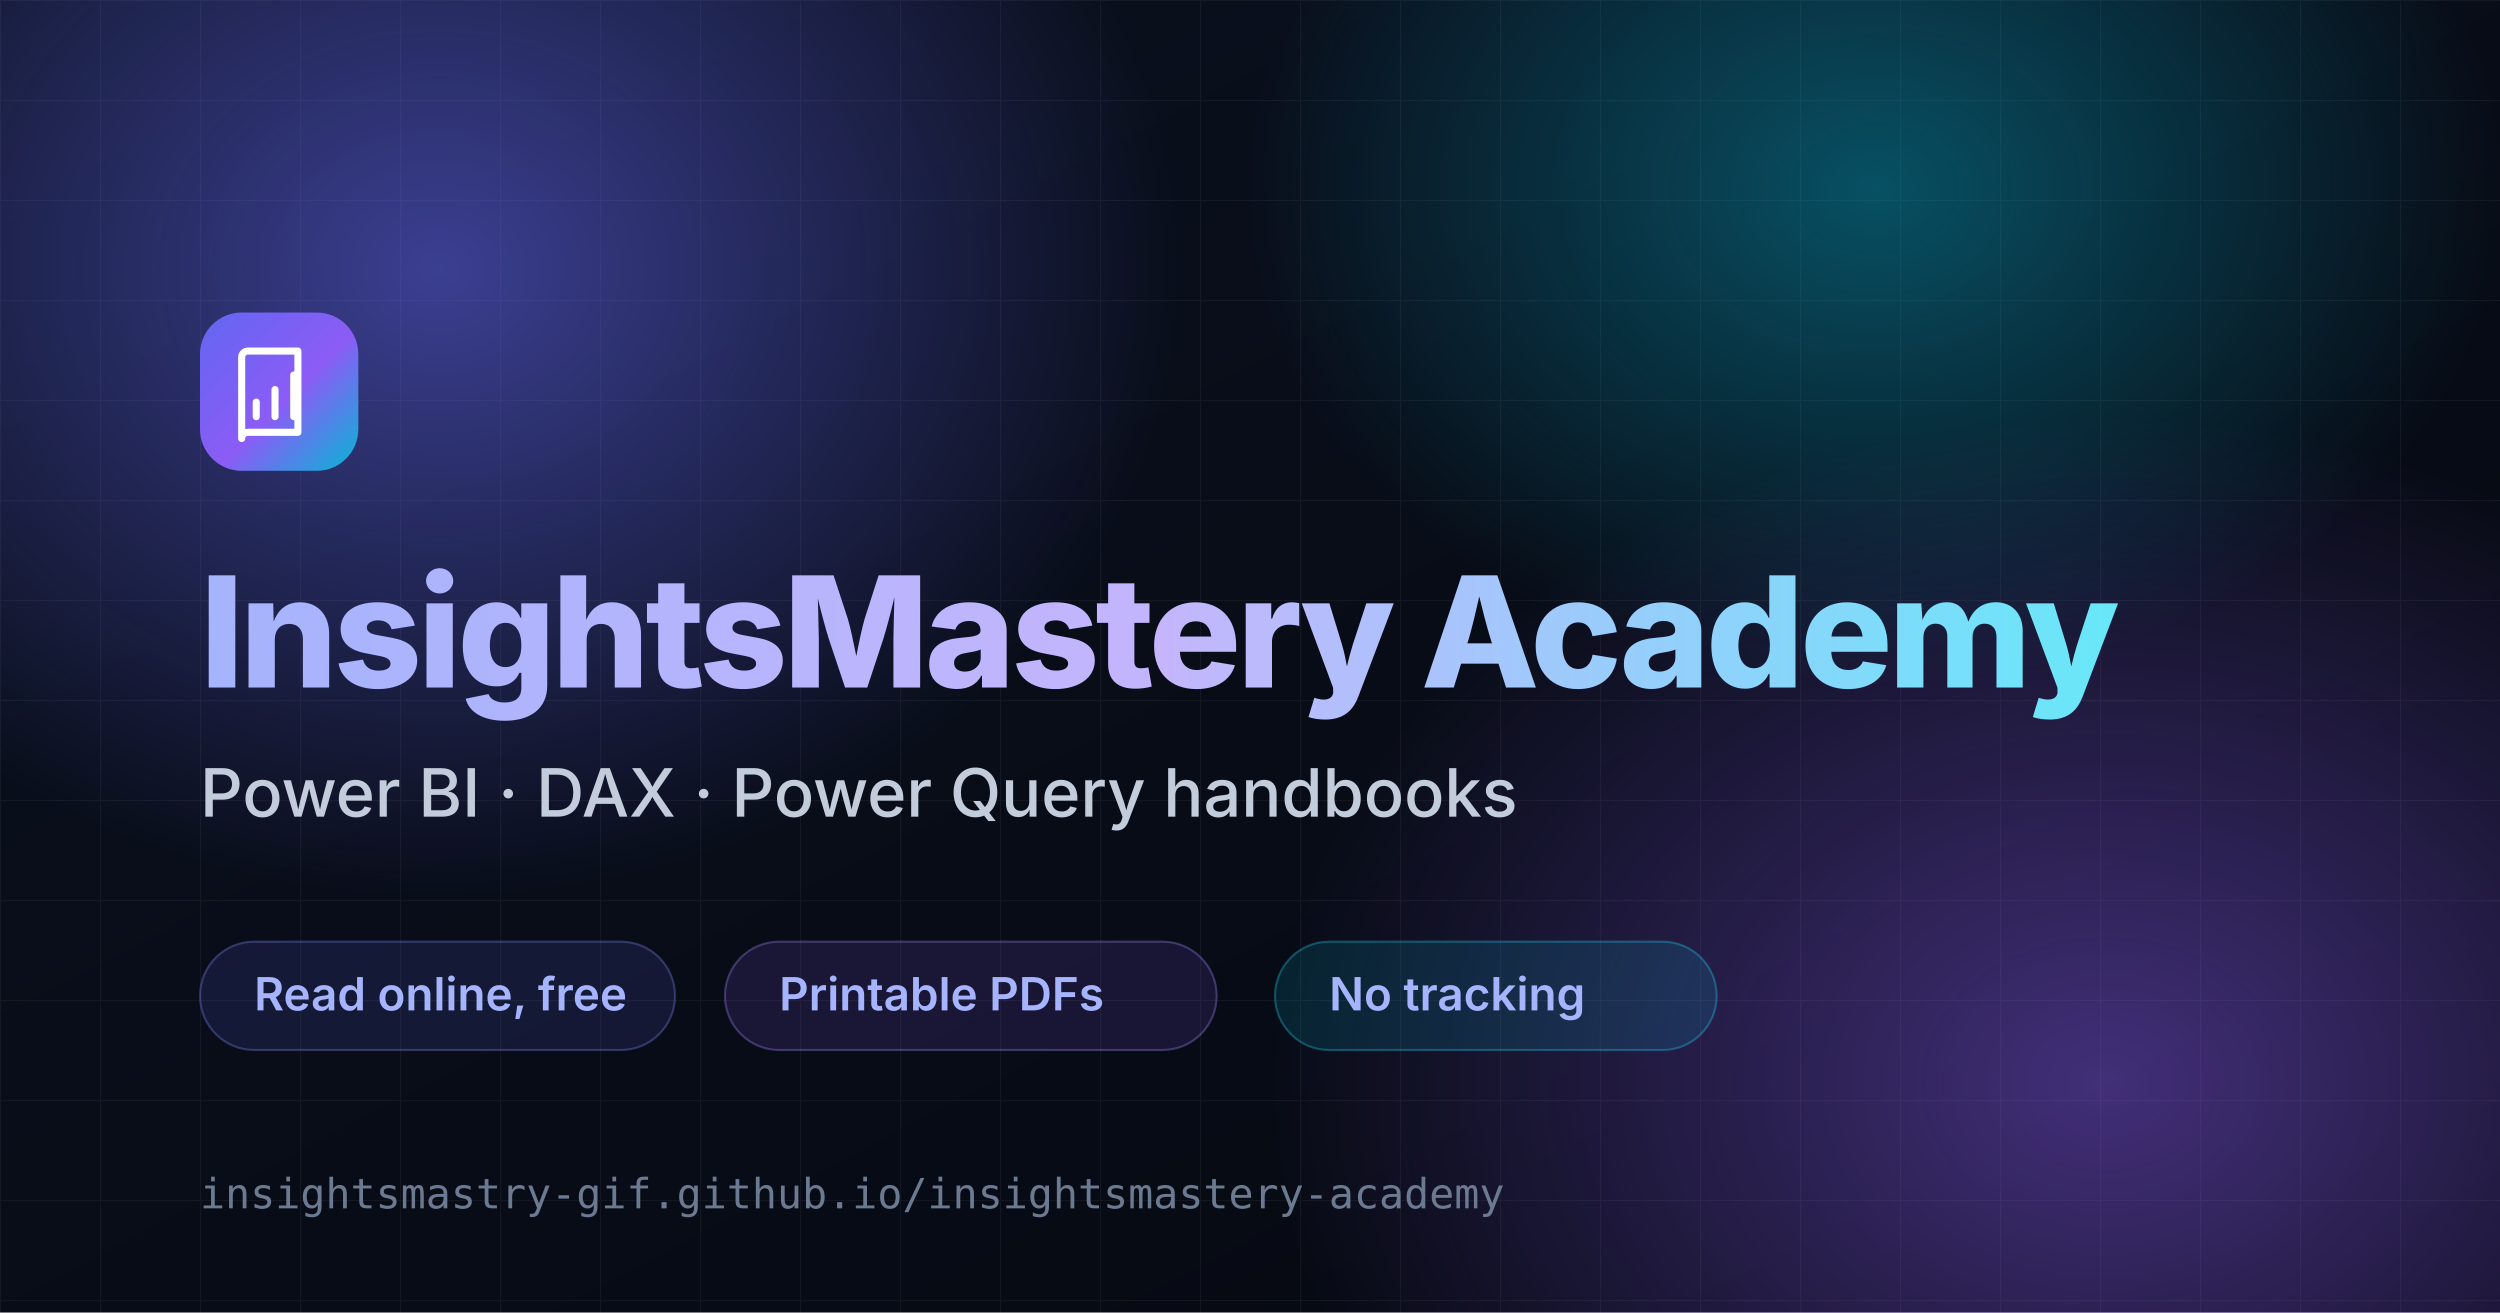
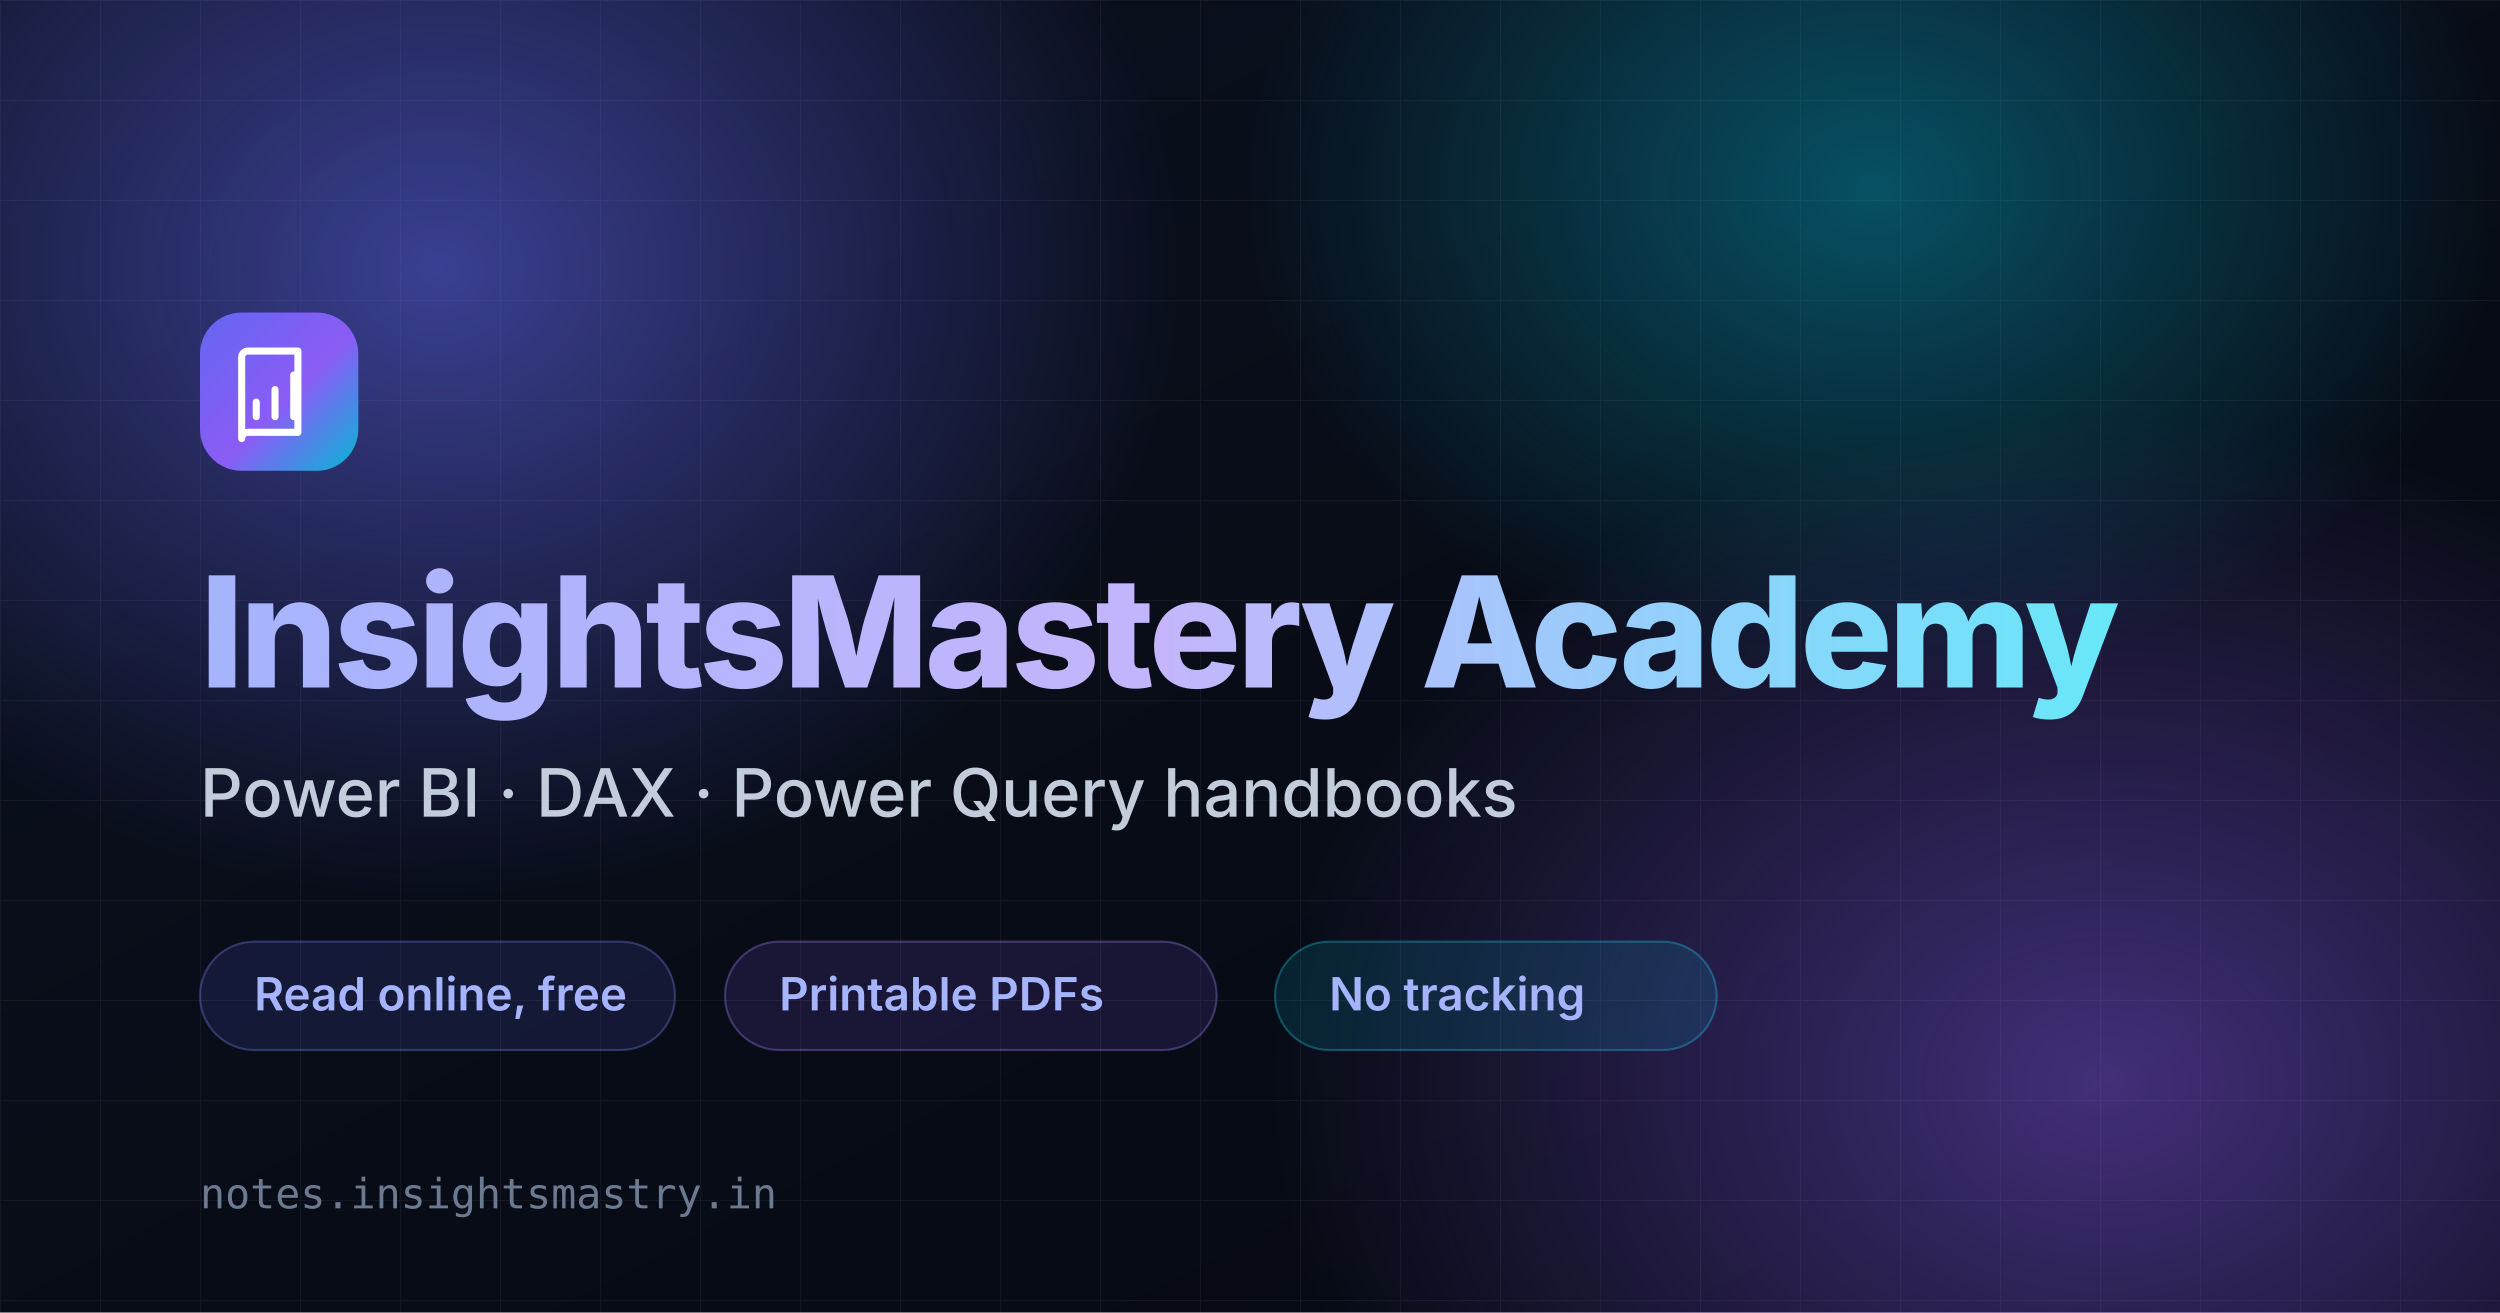
<svg xmlns="http://www.w3.org/2000/svg" viewBox="0 0 1200 630" width="1200" height="630" role="img" aria-label="InsightsMastery Academy — Power BI, DAX and Power Query handbooks">
  <defs>
    <linearGradient id="og-bg" x1="0" y1="0" x2="1" y2="1">
      <stop offset="0" stop-color="#0b1120" />
      <stop offset="1" stop-color="#05080f" />
    </linearGradient>
    <linearGradient id="og-word" x1="0" y1="0" x2="1" y2="0">
      <stop offset="0" stop-color="#a5b4fc" />
      <stop offset="0.5" stop-color="#c4b5fd" />
      <stop offset="1" stop-color="#67e8f9" />
    </linearGradient>
    <linearGradient id="og-mark" x1="0" y1="0" x2="1" y2="1">
      <stop offset="0" stop-color="#6366f1" />
      <stop offset="0.55" stop-color="#8b5cf6" />
      <stop offset="1" stop-color="#06b6d4" />
    </linearGradient>
    <radialGradient id="og-orb-1" cx="0.5" cy="0.5" r="0.5">
      <stop offset="0" stop-color="#6366f1" stop-opacity="0.55" />
      <stop offset="1" stop-color="#6366f1" stop-opacity="0" />
    </radialGradient>
    <radialGradient id="og-orb-2" cx="0.5" cy="0.5" r="0.5">
      <stop offset="0" stop-color="#8b5cf6" stop-opacity="0.45" />
      <stop offset="1" stop-color="#8b5cf6" stop-opacity="0" />
    </radialGradient>
    <radialGradient id="og-orb-3" cx="0.5" cy="0.5" r="0.5">
      <stop offset="0" stop-color="#06b6d4" stop-opacity="0.4" />
      <stop offset="1" stop-color="#06b6d4" stop-opacity="0" />
    </radialGradient>
    <pattern id="og-grid" width="48" height="48" patternUnits="userSpaceOnUse">
      <path d="M48 0H0v48" fill="none" stroke="#ffffff" stroke-opacity="0.05" stroke-width="1" />
    </pattern>
  </defs>
  <rect width="1200" height="630" fill="url(#og-bg)" />
  <rect width="1200" height="630" fill="url(#og-grid)" />
  <ellipse cx="210" cy="130" rx="360" ry="300" fill="url(#og-orb-1)" />
  <ellipse cx="1010" cy="520" rx="400" ry="320" fill="url(#og-orb-2)" />
  <ellipse cx="900" cy="90" rx="300" ry="240" fill="url(#og-orb-3)" />
  <g transform="translate(96 150)">
    <rect width="76" height="76" rx="20" fill="url(#og-mark)" />
    <g transform="translate(14 14)" fill="none" stroke="#ffffff" stroke-width="3.4" stroke-linecap="round" stroke-linejoin="round">
      <path d="M6 7.5A3 3 0 0 1 9 4.5h24v39H9a3 3 0 0 0-3 3z" />
      <path d="M13 36v-7M22 36v-13M31 36v-20" />
    </g>
  </g>
  <text x="96" y="330" font-family="Inter, 'Segoe UI', Helvetica, Arial, sans-serif" font-size="74" font-weight="800" letter-spacing="-2" fill="url(#og-word)">InsightsMastery Academy</text>
  <text x="96" y="392" font-family="Inter, 'Segoe UI', Helvetica, Arial, sans-serif" font-size="32" font-weight="500" fill="#c2ccdb">Power BI · DAX · Power Query handbooks</text>
  <g transform="translate(96 452)" font-family="Inter, 'Segoe UI', Helvetica, Arial, sans-serif" font-size="22" font-weight="600" fill="#a5b4fc">
    <rect width="228" height="52" rx="26" fill="#6366f1" fill-opacity="0.14" stroke="#818cf8" stroke-opacity="0.32" />
    <text x="26" y="33">Read online, free</text>
    <g transform="translate(252 0)">
      <rect width="236" height="52" rx="26" fill="#8b5cf6" fill-opacity="0.14" stroke="#a78bfa" stroke-opacity="0.32" />
      <text x="26" y="33">Printable PDFs</text>
    </g>
    <g transform="translate(516 0)">
      <rect width="212" height="52" rx="26" fill="#06b6d4" fill-opacity="0.14" stroke="#22d3ee" stroke-opacity="0.32" />
      <text x="26" y="33">No tracking</text>
    </g>
  </g>
-   <text x="96" y="580" font-family="'JetBrains Mono', ui-monospace, Consolas, monospace" font-size="20" fill="#6c7a91">insightsmastry-gif.github.io/insightsmastery-academy</text>
+   <text x="96" y="580" font-family="'JetBrains Mono', ui-monospace, Consolas, monospace" font-size="20" fill="#6c7a91">notes.insightsmastry.in</text>
</svg>
